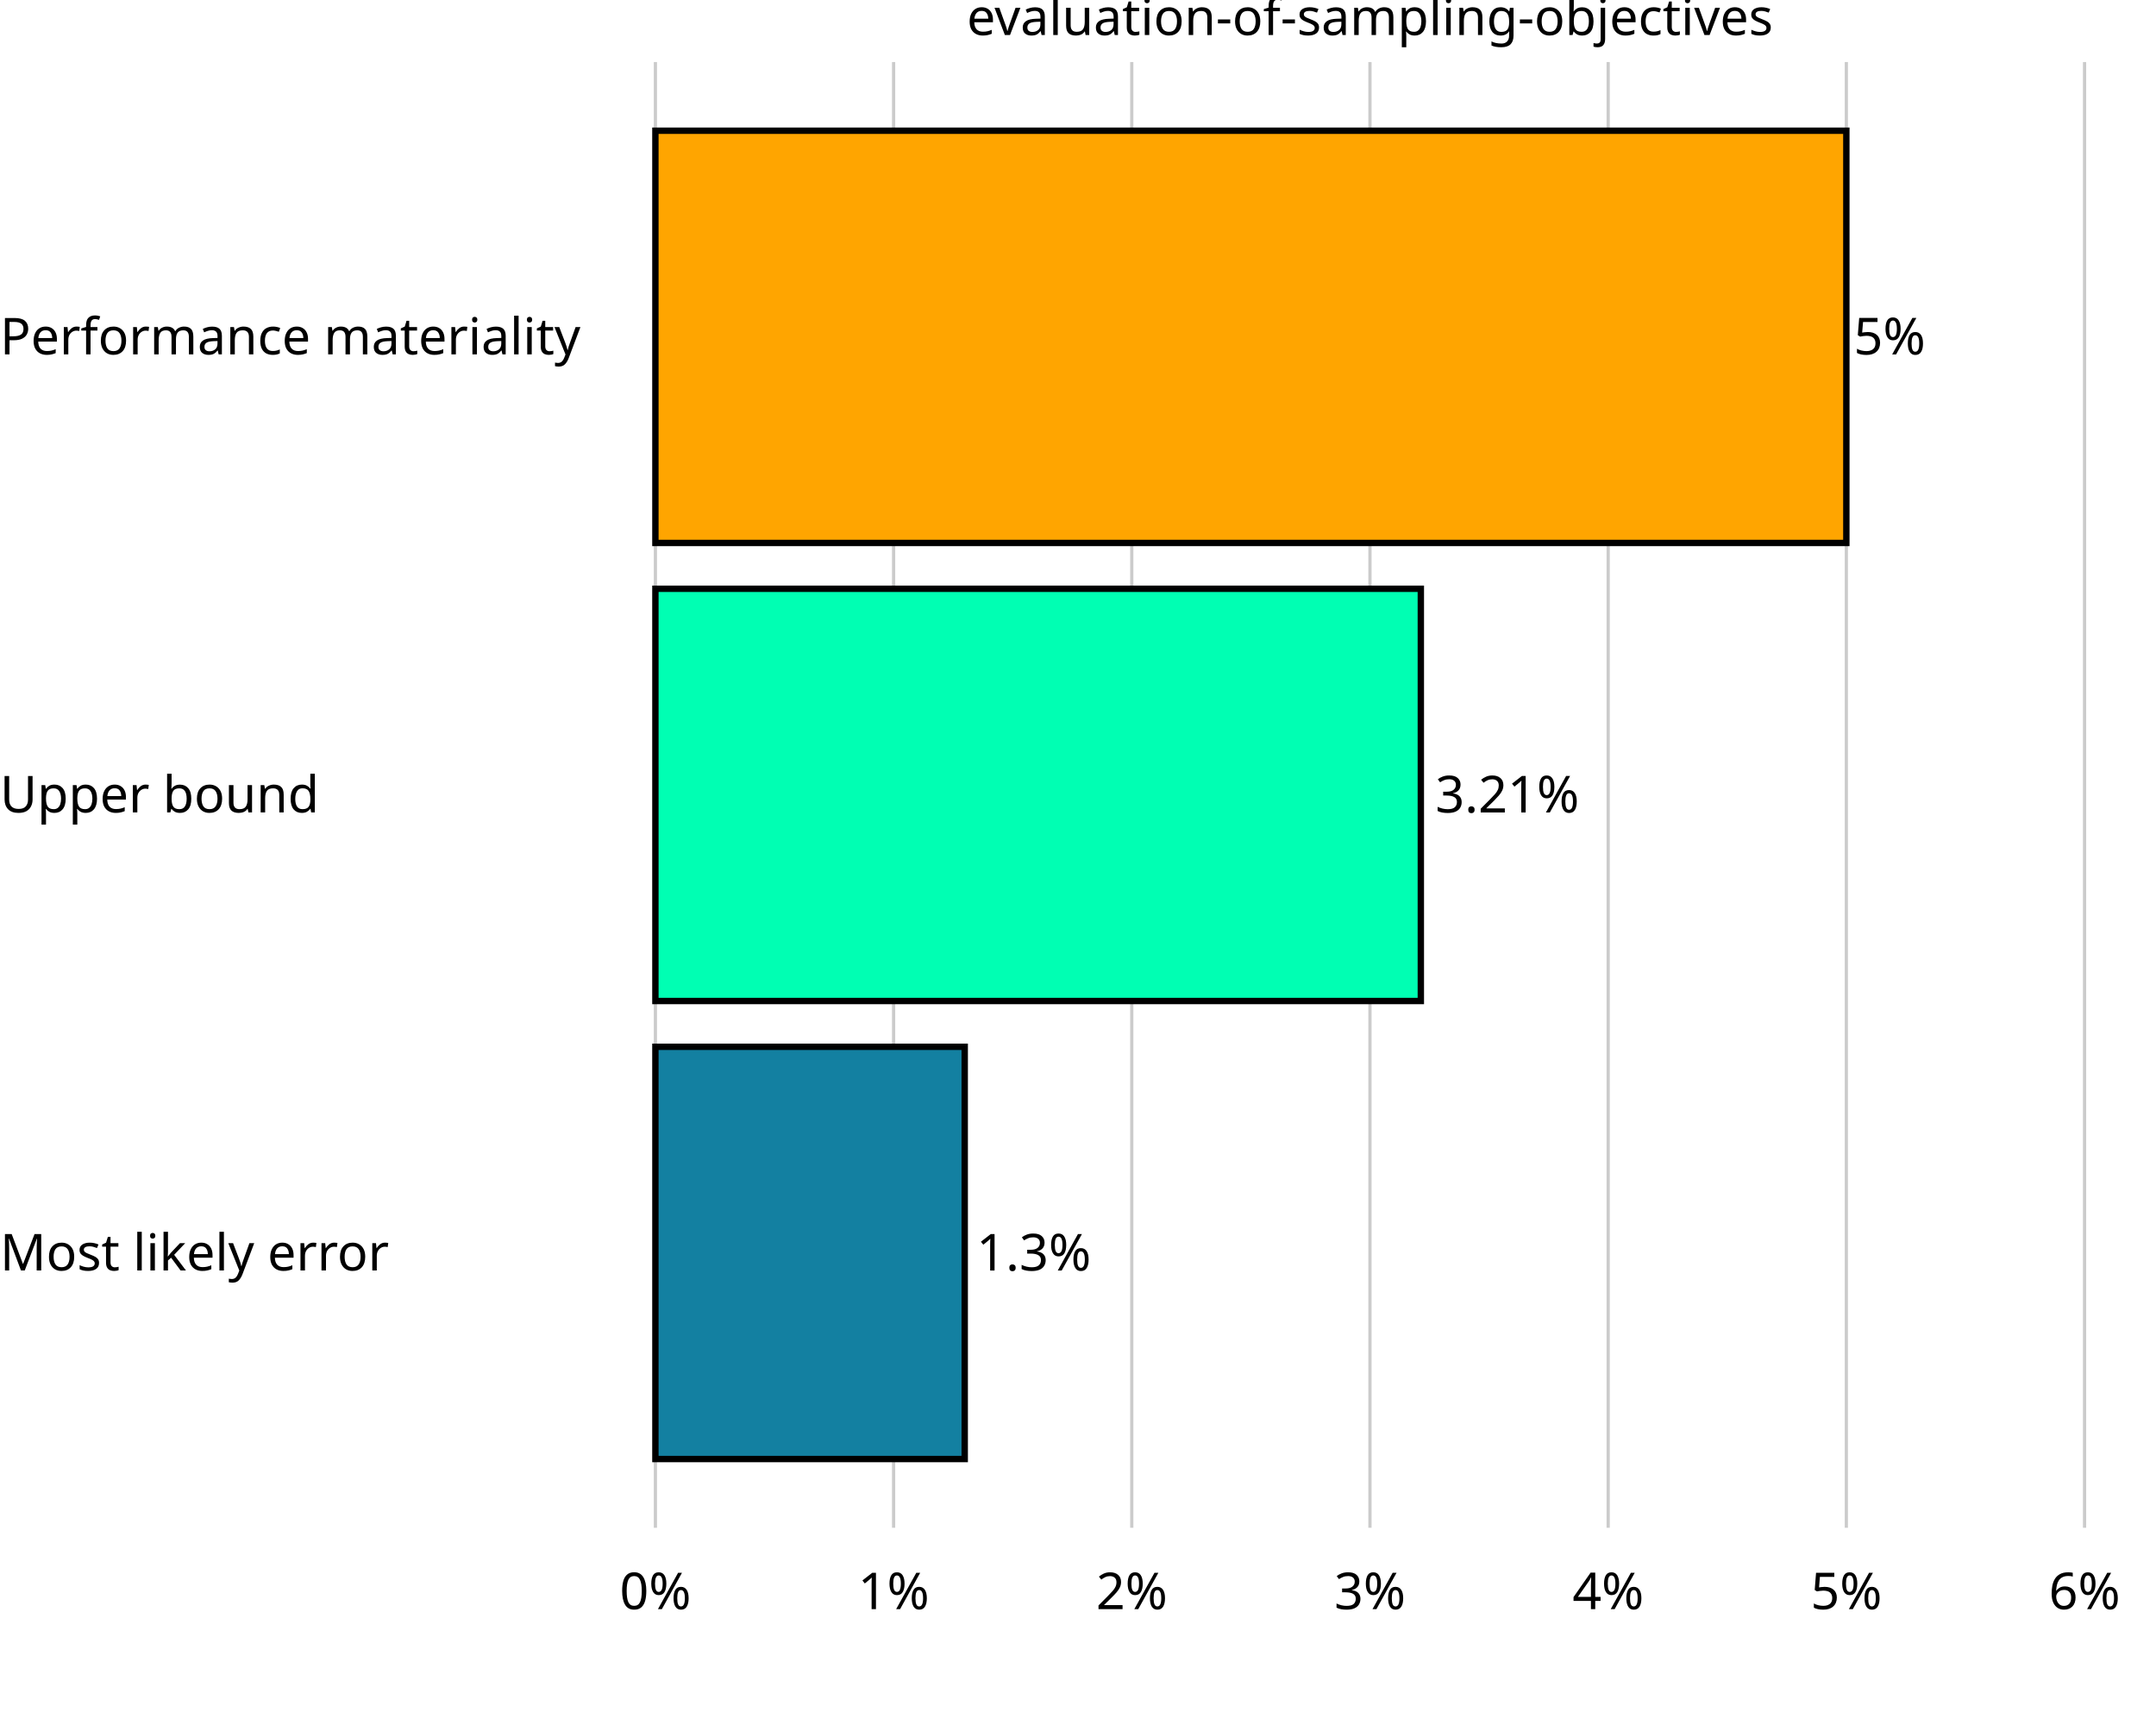
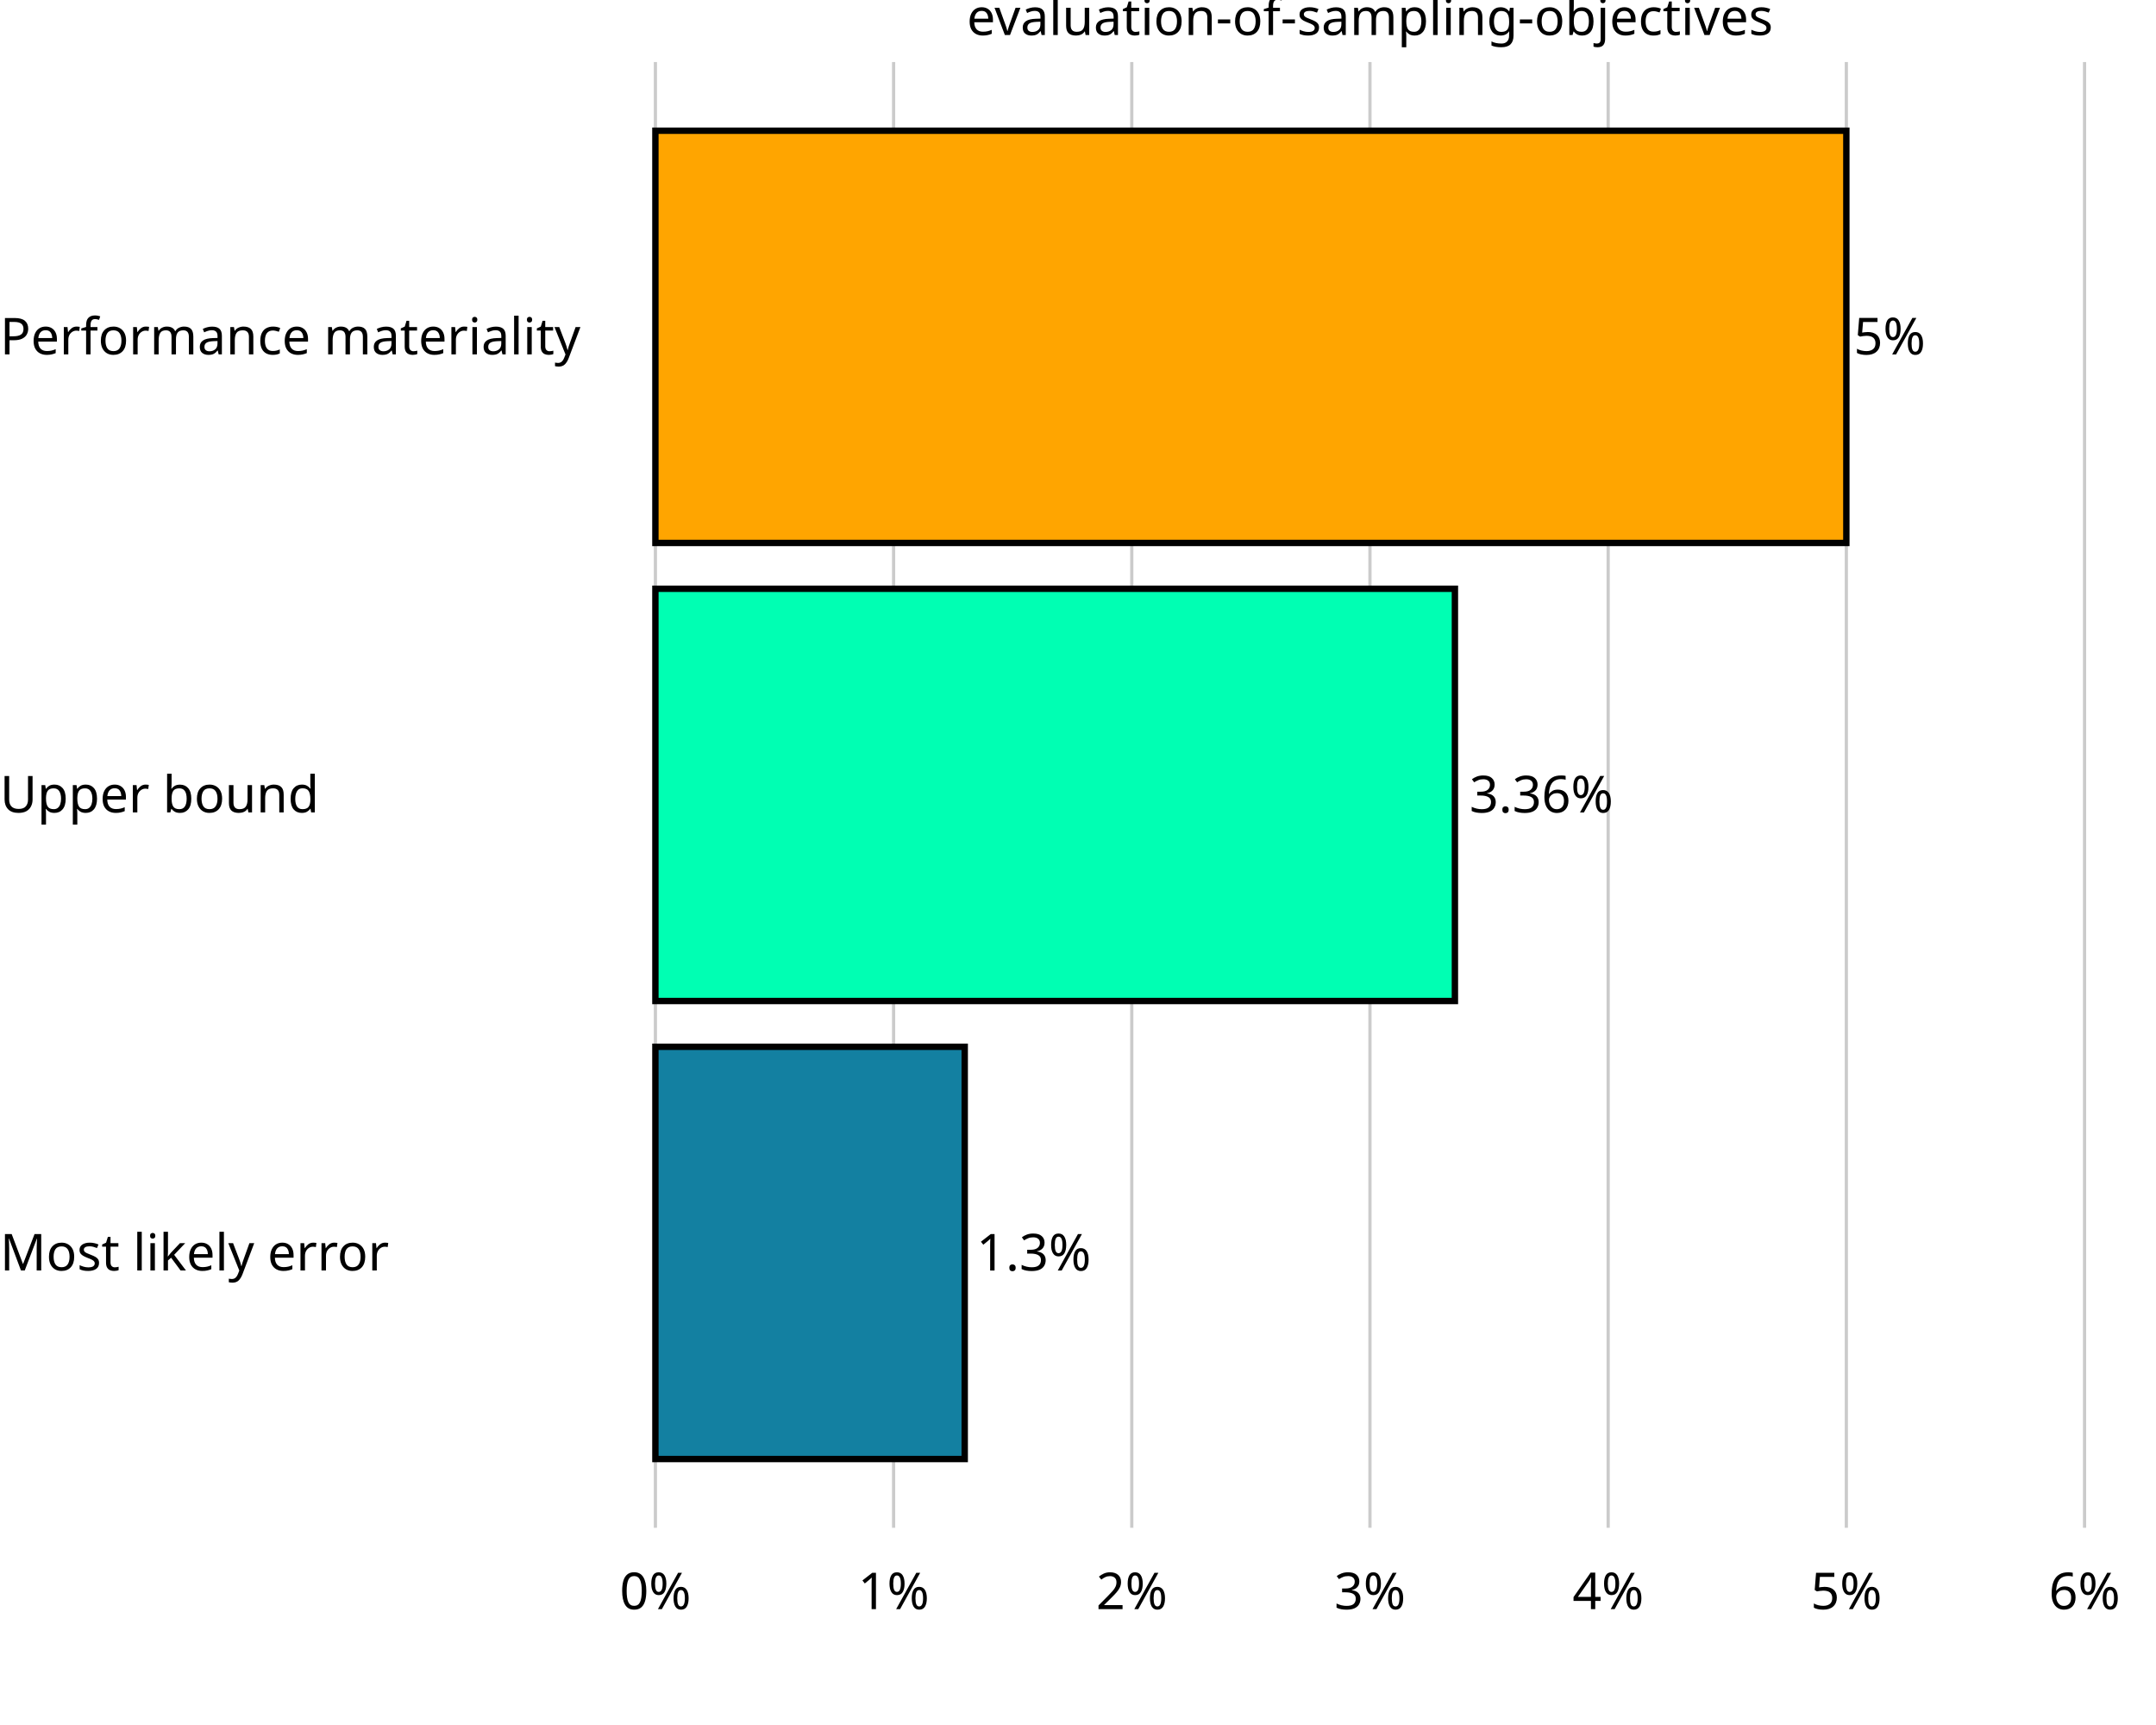
<svg xmlns="http://www.w3.org/2000/svg" class="svglite" data-engine-version="2.0" width="720.00pt" height="576.00pt" viewBox="0 0 720.00 576.00">
  <defs>
    <style type="text/css">
    .svglite line, .svglite polyline, .svglite polygon, .svglite path, .svglite rect, .svglite circle {
      fill: none;
      stroke: #000000;
      stroke-linecap: round;
      stroke-linejoin: round;
      stroke-miterlimit: 10.00;
    }
  </style>
  </defs>
  <rect width="100%" height="100%" style="stroke: none; fill: #FFFFFF;" />
  <defs>
    <clipPath id="cpMC4wMHw3MjAuMDB8MC4wMHw1NzYuMDA=">
      <rect x="0.00" y="0.00" width="720.00" height="576.00" />
    </clipPath>
  </defs>
  <g clip-path="url(#cpMC4wMHw3MjAuMDB8MC4wMHw1NzYuMDA=)">
    <rect x="0.00" y="0.00" width="720.00" height="576.00" style="stroke-width: 10.67; stroke: none;" />
  </g>
  <defs>
    <clipPath id="cpMTk1LjAxfDcyMC4wMHwyMC43MXw1MTAuMTQ=">
      <rect x="195.01" y="20.71" width="524.99" height="489.43" />
    </clipPath>
  </defs>
  <g clip-path="url(#cpMTk1LjAxfDcyMC4wMHwyMC43MXw1MTAuMTQ=)">
    <rect x="195.01" y="20.71" width="524.99" height="489.43" style="stroke-width: 10.67; stroke: none;" />
    <polyline points="218.87,510.14 218.87,20.71 " style="stroke-width: 1.07; stroke: #CBCBCB; stroke-linecap: butt;" />
    <polyline points="298.42,510.14 298.42,20.71 " style="stroke-width: 1.07; stroke: #CBCBCB; stroke-linecap: butt;" />
    <polyline points="377.96,510.14 377.96,20.71 " style="stroke-width: 1.07; stroke: #CBCBCB; stroke-linecap: butt;" />
    <polyline points="457.50,510.14 457.50,20.71 " style="stroke-width: 1.07; stroke: #CBCBCB; stroke-linecap: butt;" />
    <polyline points="537.05,510.14 537.05,20.71 " style="stroke-width: 1.07; stroke: #CBCBCB; stroke-linecap: butt;" />
    <polyline points="616.59,510.14 616.59,20.71 " style="stroke-width: 1.07; stroke: #CBCBCB; stroke-linecap: butt;" />
    <polyline points="696.14,510.14 696.14,20.71 " style="stroke-width: 1.07; stroke: #CBCBCB; stroke-linecap: butt;" />
    <rect x="218.87" y="349.54" width="103.30" height="137.65" style="stroke-width: 2.13; stroke-linecap: butt; stroke-linejoin: miter; fill: #1380A1;" />
-     <rect x="218.87" y="196.60" width="255.62" height="137.65" style="stroke-width: 2.13; stroke-linecap: butt; stroke-linejoin: miter; fill: #00FFB3;" />
+     <rect x="218.87" y="196.60" width="267.00" height="137.65" style="stroke-width: 2.13; stroke-linecap: butt; stroke-linejoin: miter; fill: #00FFB3;" />
    <rect x="218.87" y="43.65" width="397.72" height="137.65" style="stroke-width: 2.13; stroke-linecap: butt; stroke-linejoin: miter; fill: #FFA500;" />
    <text x="326.07" y="424.25" style="font-size: 17.07px; font-family: sans;" textLength="38.91px" lengthAdjust="spacingAndGlyphs">1.3%</text>
-     <text x="479.33" y="271.30" style="font-size: 17.07px; font-family: sans;" textLength="48.41px" lengthAdjust="spacingAndGlyphs">3.21%</text>
+     <text x="490.71" y="271.30" style="font-size: 17.07px; font-family: sans;" textLength="48.41px" lengthAdjust="spacingAndGlyphs">3.36%</text>
    <text x="619.06" y="118.35" style="font-size: 17.07px; font-family: sans;" textLength="24.68px" lengthAdjust="spacingAndGlyphs">5%</text>
    <rect x="195.01" y="20.71" width="524.99" height="489.43" style="stroke-width: 0.00; stroke: none;" />
  </g>
  <g clip-path="url(#cpMC4wMHw3MjAuMDB8MC4wMHw1NzYuMDA=)">
    <polyline points="195.01,510.14 195.01,20.71 " style="stroke-width: 0.00; stroke: none; stroke-linecap: butt;" />
    <text x="-0" y="424.22" style="font-size: 17.00px; font-family: sans;" textLength="119.98px" lengthAdjust="spacingAndGlyphs">Most likely error</text>
    <text x="-0" y="271.27" style="font-size: 17.00px; font-family: sans;" textLength="98.31px" lengthAdjust="spacingAndGlyphs">Upper bound</text>
    <text x="-0" y="118.33" style="font-size: 17.00px; font-family: sans;" textLength="179.53px" lengthAdjust="spacingAndGlyphs">Performance materiality</text>
    <polyline points="195.01,510.14 720.00,510.14 " style="stroke-width: 0.00; stroke: none; stroke-linecap: butt;" />
    <text x="218.87" y="537.32" text-anchor="middle" style="font-size: 17.00px; font-family: sans;" textLength="24.57px" lengthAdjust="spacingAndGlyphs">0%</text>
    <text x="298.42" y="537.32" text-anchor="middle" style="font-size: 17.00px; font-family: sans;" textLength="24.57px" lengthAdjust="spacingAndGlyphs">1%</text>
    <text x="377.96" y="537.32" text-anchor="middle" style="font-size: 17.00px; font-family: sans;" textLength="24.57px" lengthAdjust="spacingAndGlyphs">2%</text>
    <text x="457.50" y="537.32" text-anchor="middle" style="font-size: 17.00px; font-family: sans;" textLength="24.57px" lengthAdjust="spacingAndGlyphs">3%</text>
    <text x="537.05" y="537.32" text-anchor="middle" style="font-size: 17.00px; font-family: sans;" textLength="24.57px" lengthAdjust="spacingAndGlyphs">4%</text>
    <text x="616.59" y="537.32" text-anchor="middle" style="font-size: 17.00px; font-family: sans;" textLength="24.57px" lengthAdjust="spacingAndGlyphs">5%</text>
    <text x="696.14" y="537.32" text-anchor="middle" style="font-size: 17.00px; font-family: sans;" textLength="24.57px" lengthAdjust="spacingAndGlyphs">6%</text>
    <text x="457.50" y="11.70" text-anchor="middle" style="font-size: 17.00px; font-family: sans;" textLength="252.33px" lengthAdjust="spacingAndGlyphs">evaluation-of-sampling-objectives</text>
  </g>
</svg>
